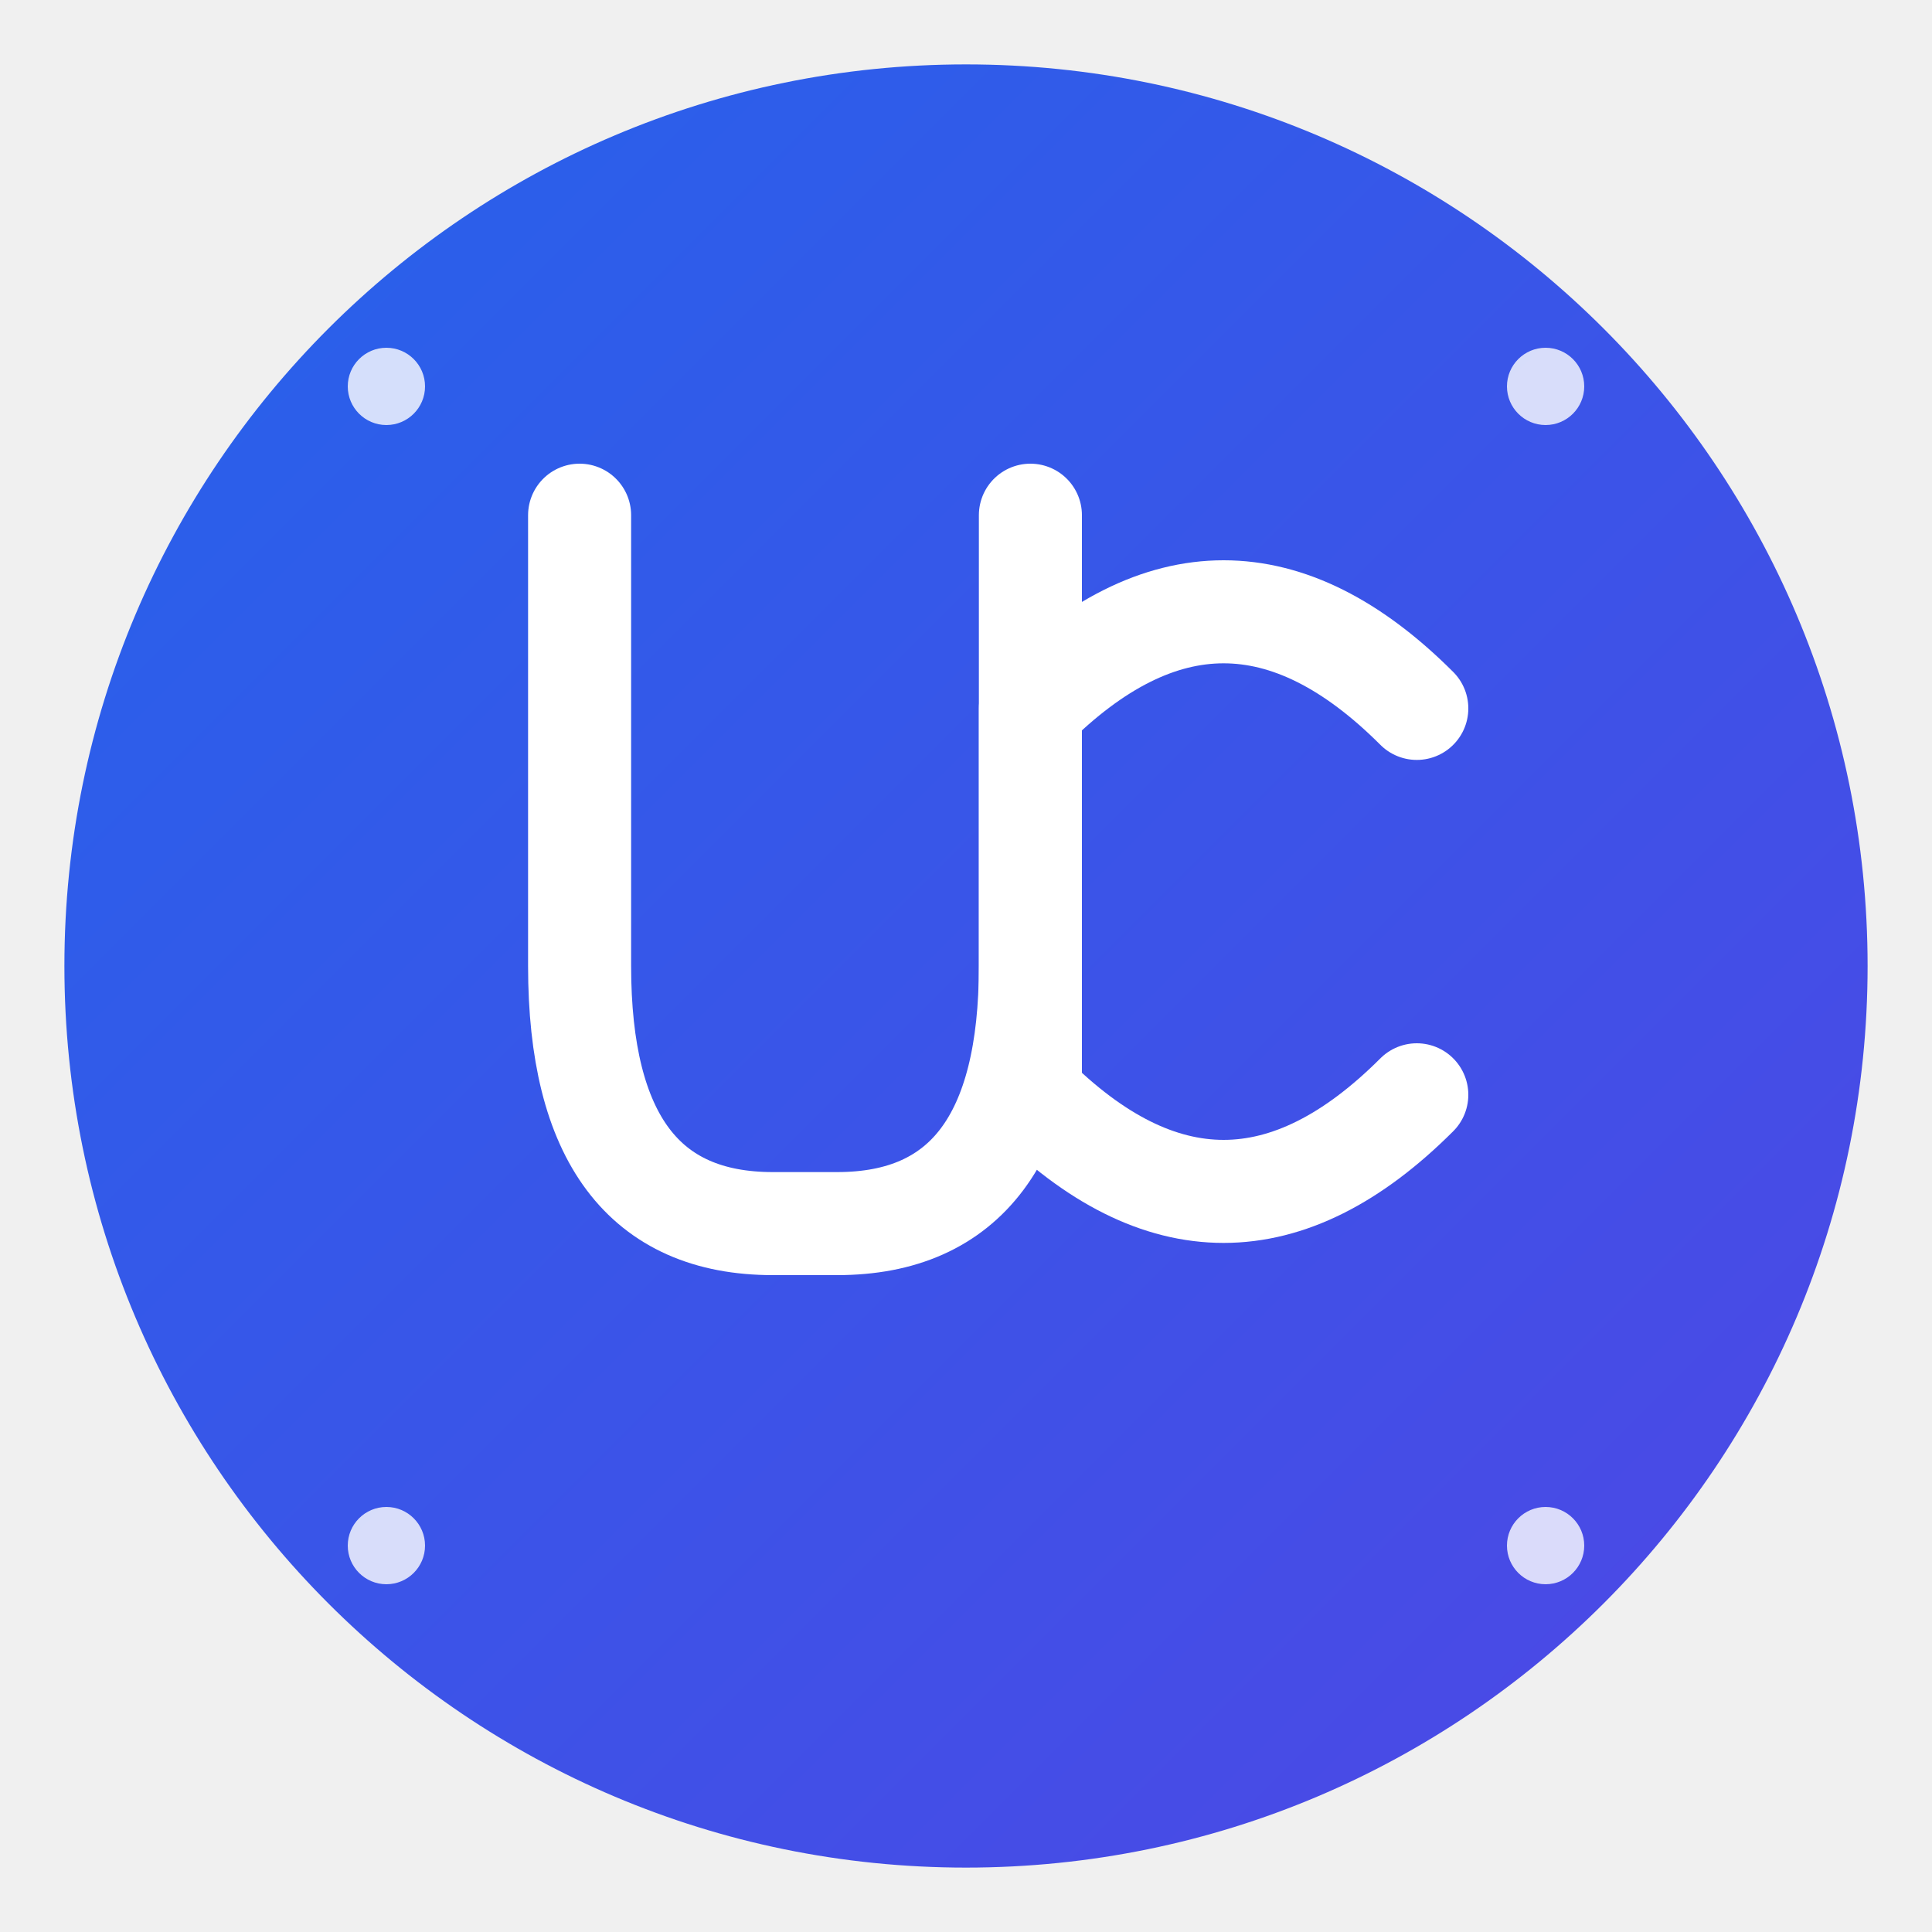
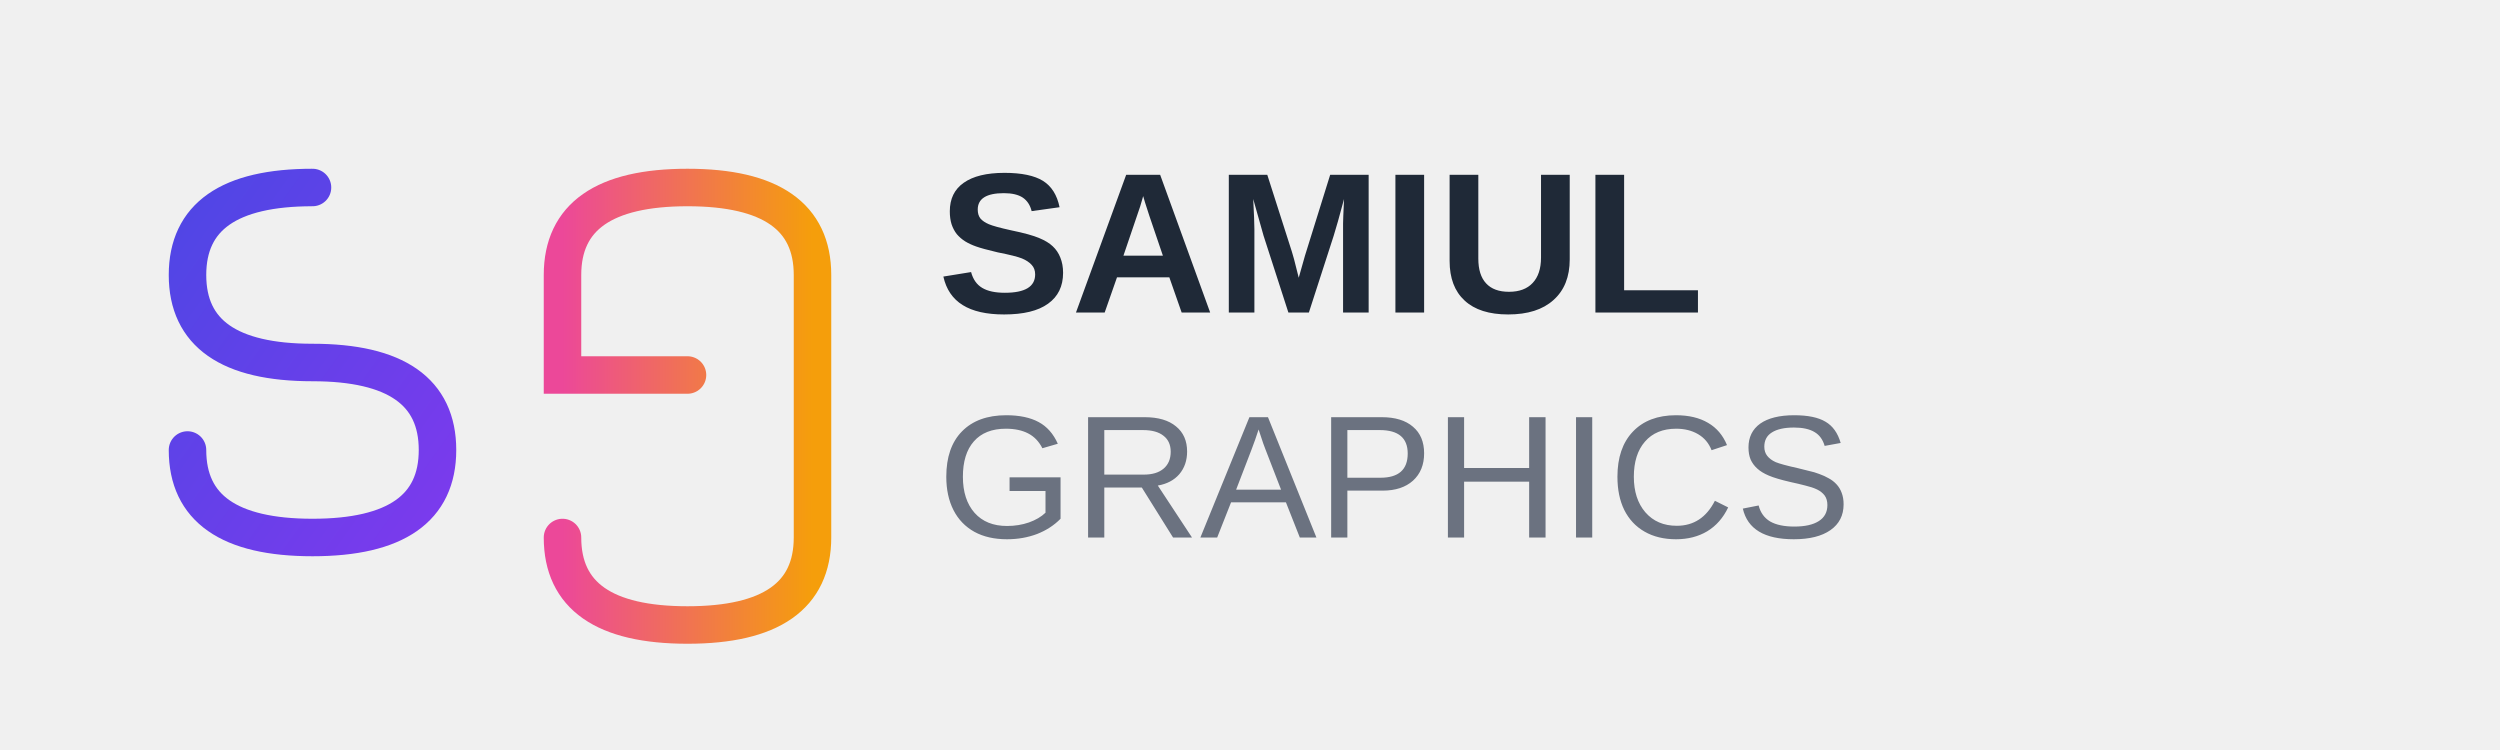
- <svg xmlns="http://www.w3.org/2000/svg" width="150" height="150" viewBox="0 0 150 150" fill="none">
-   <circle cx="75" cy="75" r="70" fill="url(#gradient1)" />
+ <svg xmlns="http://www.w3.org/2000/svg" width="200" height="60" viewBox="0 0 200 60" fill="none">
  <defs>
-     <linearGradient id="gradient1" x1="0%" y1="0%" x2="100%" y2="100%">
-       <stop offset="0%" style="stop-color:#2563eb;stop-opacity:1" />
-       <stop offset="100%" style="stop-color:#4f46e5;stop-opacity:1" />
+     <linearGradient id="grad1" x1="0%" y1="0%" x2="100%" y2="100%">
+       <stop offset="0%" style="stop-color:#4F46E5;stop-opacity:1" />
+       <stop offset="100%" style="stop-color:#7C3AED;stop-opacity:1" />
+     </linearGradient>
+     <linearGradient id="grad2" x1="0%" y1="0%" x2="100%" y2="0%">
+       <stop offset="0%" style="stop-color:#EC4899;stop-opacity:1" />
+       <stop offset="100%" style="stop-color:#F59E0B;stop-opacity:1" />
    </linearGradient>
  </defs>
-   <path d="M 45 40 L 45 75 Q 45 95 60 95 L 65 95 Q 80 95 80 75 L 80 40" stroke="white" stroke-width="8" fill="none" stroke-linecap="round" stroke-linejoin="round" />
-   <path d="M 110 55 Q 95 40 80 55 L 80 85 Q 95 100 110 85" stroke="white" stroke-width="8" fill="none" stroke-linecap="round" stroke-linejoin="round" />
-   <circle cx="30" cy="30" r="3" fill="white" opacity="0.8" />
-   <circle cx="120" cy="30" r="3" fill="white" opacity="0.8" />
-   <circle cx="30" cy="120" r="3" fill="white" opacity="0.8" />
-   <circle cx="120" cy="120" r="3" fill="white" opacity="0.8" />
+   <g transform="translate(10, 10)">
+     <path d="M 15 5 Q 5 5 5 12 Q 5 19 15 19 Q 25 19 25 26 Q 25 33 15 33 Q 5 33 5 26" stroke="url(#grad1)" stroke-width="3" fill="none" stroke-linecap="round" />
+     <path d="M 35 33 Q 35 40 45 40 Q 55 40 55 33 L 55 12 Q 55 5 45 5 Q 35 5 35 12 L 35 20 L 45 20" stroke="url(#grad2)" stroke-width="3" fill="none" stroke-linecap="round" />
+   </g>
+   <text x="75" y="25" font-family="Arial, sans-serif" font-size="16" font-weight="700" fill="#1F2937">
+     SAMIUL
+   </text>
+   <text x="75" y="43" font-family="Arial, sans-serif" font-size="14" font-weight="500" fill="#6B7280">
+     GRAPHICS
+   </text>
</svg>
